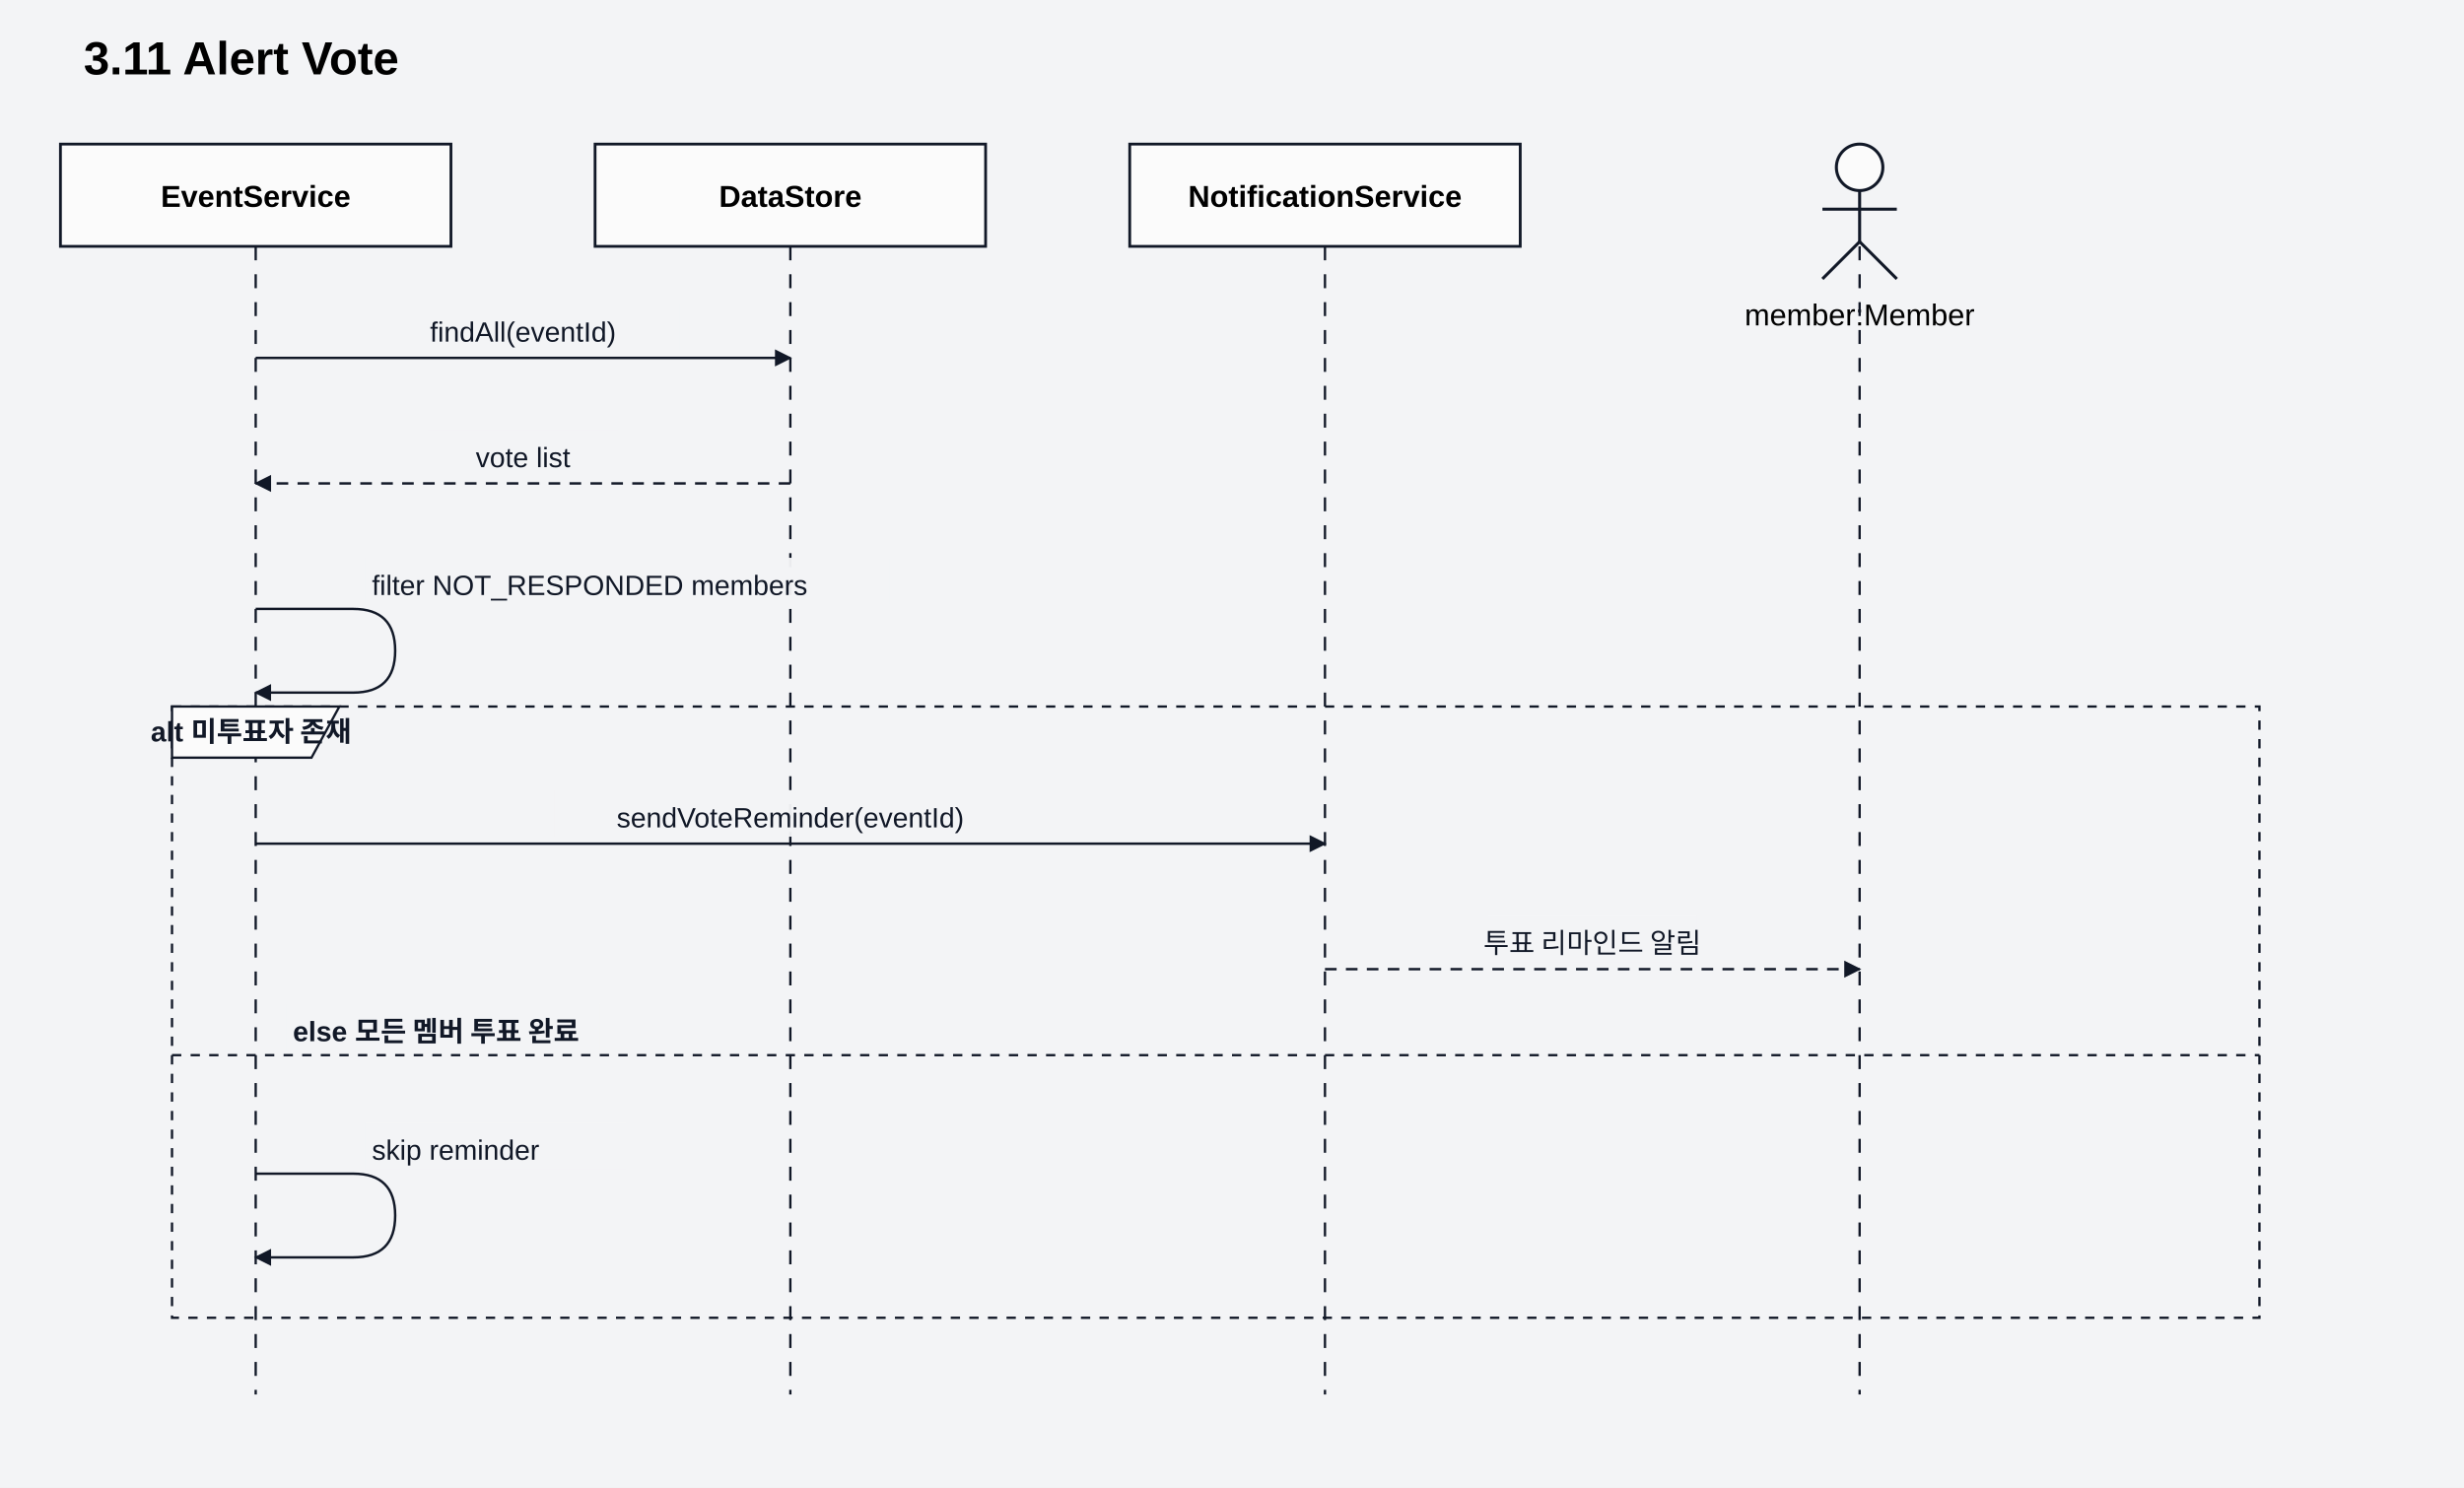
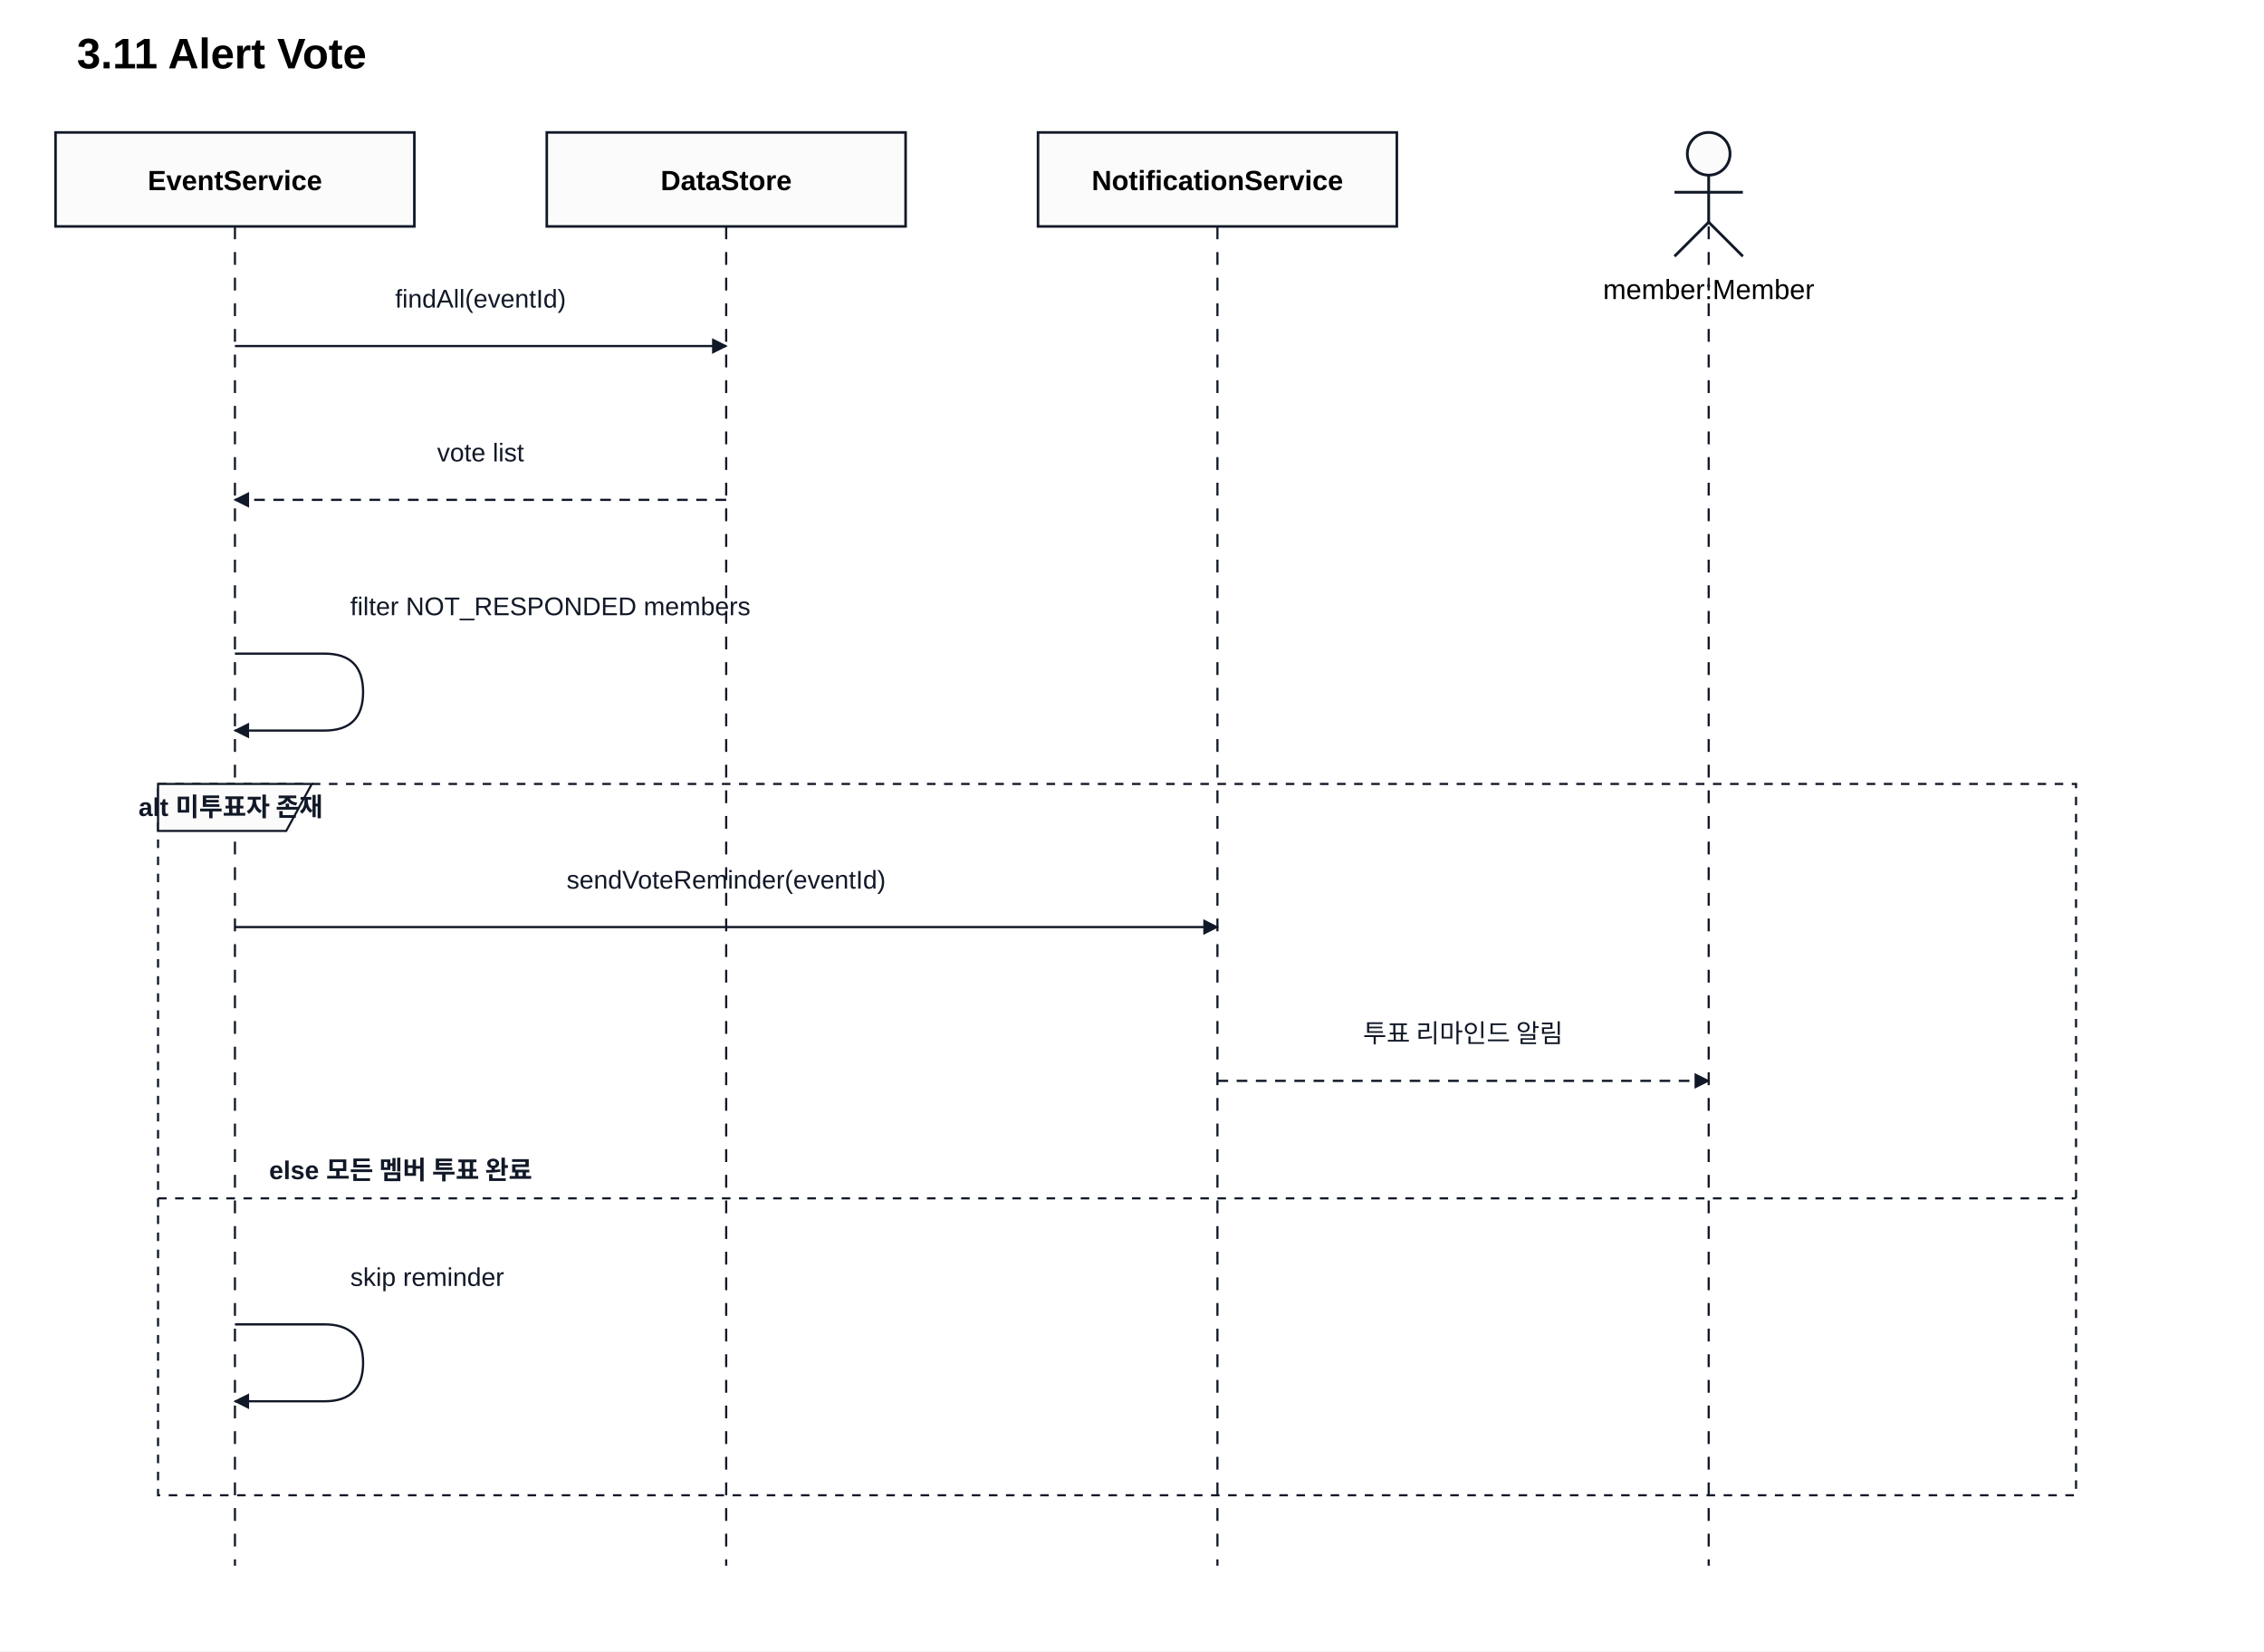
- <svg xmlns="http://www.w3.org/2000/svg" width="1060" height="640" viewBox="0 0 1060 640">
+ <svg xmlns="http://www.w3.org/2000/svg" width="1060" height="773" viewBox="0 0 1060 773">
  <defs>
    <marker id="arrow" viewBox="0 0 10 10" refX="9" refY="5" markerWidth="7" markerHeight="7" orient="auto">
      <path d="M0 0 L10 5 L0 10 z" fill="#111827" />
    </marker>
    <marker id="hollowArrow" viewBox="0 0 10 10" refX="9" refY="5" markerWidth="7" markerHeight="7" orient="auto">
      <path d="M0 0 L10 5 L0 10 z" fill="#fbfbfb" stroke="#111827" />
    </marker>
    <marker id="diamond" viewBox="0 0 16 10" refX="1" refY="5" markerWidth="11" markerHeight="9" orient="auto">
      <path d="M1 5 L8 1 L15 5 L8 9 z" fill="#111827" stroke="#111827" />
    </marker>
  </defs>
-   <rect width="100%" height="100%" fill="#f3f4f6" />
+   <rect width="100%" height="100%" fill="#ffffff" />
  <text x="36" y="32" font-family="Arial, sans-serif" font-size="20" font-weight="700">3.11 Alert Vote</text>
  <rect x="26" y="62" width="168" height="44" fill="#fbfbfb" stroke="#111827" stroke-width="1.2" />
  <text x="110" y="89" text-anchor="middle" font-family="Arial, sans-serif" font-size="13" font-weight="700">EventService</text>
-   <line x1="110" y1="106" x2="110" y2="600" stroke="#111827" stroke-width="1" stroke-dasharray="6 6" />
+   <line x1="110" y1="106" x2="110" y2="733" stroke="#111827" stroke-width="1" stroke-dasharray="6 6" />
  <rect x="256" y="62" width="168" height="44" fill="#fbfbfb" stroke="#111827" stroke-width="1.2" />
  <text x="340" y="89" text-anchor="middle" font-family="Arial, sans-serif" font-size="13" font-weight="700">DataStore</text>
-   <line x1="340" y1="106" x2="340" y2="600" stroke="#111827" stroke-width="1" stroke-dasharray="6 6" />
+   <line x1="340" y1="106" x2="340" y2="733" stroke="#111827" stroke-width="1" stroke-dasharray="6 6" />
  <rect x="486" y="62" width="168" height="44" fill="#fbfbfb" stroke="#111827" stroke-width="1.2" />
  <text x="570" y="89" text-anchor="middle" font-family="Arial, sans-serif" font-size="13" font-weight="700">NotificationService</text>
-   <line x1="570" y1="106" x2="570" y2="600" stroke="#111827" stroke-width="1" stroke-dasharray="6 6" />
+   <line x1="570" y1="106" x2="570" y2="733" stroke="#111827" stroke-width="1" stroke-dasharray="6 6" />
  <circle cx="800" cy="72" r="10" fill="#fbfbfb" stroke="#111827" stroke-width="1.3" />
  <line x1="800" y1="82" x2="800" y2="104" stroke="#111827" stroke-width="1.3" />
  <line x1="784" y1="90" x2="816" y2="90" stroke="#111827" stroke-width="1.3" />
  <line x1="800" y1="104" x2="784" y2="120" stroke="#111827" stroke-width="1.3" />
  <line x1="800" y1="104" x2="816" y2="120" stroke="#111827" stroke-width="1.3" />
  <text x="800" y="140" text-anchor="middle" font-family="Arial, sans-serif" font-size="13">member:Member</text>
-   <line x1="800" y1="106" x2="800" y2="600" stroke="#111827" stroke-width="1" stroke-dasharray="6 6" />
-   <rect x="74" y="304" width="898" height="263" fill="none" stroke="#111827" stroke-dasharray="4 4" />
-   <path d="M74 304 h72 l-12 22 h-60 z" fill="#fbfbfb" stroke="#111827" />
-   <text x="108" y="319" text-anchor="middle" font-family="Arial, sans-serif" font-size="12" font-weight="700" fill="#111827">alt 미투표자 존재</text>
-   <line x1="74" y1="454" x2="972" y2="454" stroke="#111827" stroke-dasharray="4 4" />
-   <rect x="123" y="432" width="134.96" height="20" fill="#f3f4f6" opacity="0.96" />
-   <text x="126" y="448" text-anchor="start" font-family="Arial, sans-serif" font-size="12" font-weight="700" fill="#111827">else 모든 멤버 투표 완료</text>
-   <line x1="110" y1="154" x2="340" y2="154" stroke="#111827" stroke-width="1.05" marker-end="url(#arrow)" />
-   <rect x="157.52" y="131" width="134.96" height="20" fill="#f3f4f6" opacity="0.96" />
-   <text x="225" y="147" text-anchor="middle" font-family="Arial, sans-serif" font-size="12" font-weight="400" fill="#111827">findAll(eventId)</text>
-   <line x1="340" y1="208" x2="110" y2="208" stroke="#111827" stroke-width="1.05" marker-end="url(#arrow)" stroke-dasharray="5 4" />
-   <rect x="183.98" y="185" width="82.04" height="20" fill="#f3f4f6" opacity="0.96" />
-   <text x="225" y="201" text-anchor="middle" font-family="Arial, sans-serif" font-size="12" font-weight="400" fill="#111827">vote list</text>
-   <path d="M110 262 h42 q18 0 18 18 q0 18 -18 18 h-42" fill="none" stroke="#111827" stroke-width="1.05" marker-end="url(#arrow)" />
-   <rect x="157" y="240" width="225.68" height="20" fill="#f3f4f6" opacity="0.96" />
-   <text x="160" y="256" text-anchor="start" font-family="Arial, sans-serif" font-size="12" font-weight="400" fill="#111827">filter NOT_RESPONDED members</text>
-   <line x1="110" y1="363" x2="570" y2="363" stroke="#111827" stroke-width="1.05" marker-end="url(#arrow)" />
-   <rect x="238.5" y="340" width="203" height="20" fill="#f3f4f6" opacity="0.96" />
-   <text x="340" y="356" text-anchor="middle" font-family="Arial, sans-serif" font-size="12" font-weight="400" fill="#111827">sendVoteReminder(eventId)</text>
-   <line x1="570" y1="417" x2="800" y2="417" stroke="#111827" stroke-width="1.05" marker-end="url(#arrow)" stroke-dasharray="5 4" />
-   <rect x="640.2" y="394" width="89.6" height="20" fill="#f3f4f6" opacity="0.96" />
-   <text x="685" y="410" text-anchor="middle" font-family="Arial, sans-serif" font-size="12" font-weight="400" fill="#111827">투표 리마인드 알림</text>
-   <path d="M110 505 h42 q18 0 18 18 q0 18 -18 18 h-42" fill="none" stroke="#111827" stroke-width="1.05" marker-end="url(#arrow)" />
-   <rect x="157" y="483" width="112.28" height="20" fill="#f3f4f6" opacity="0.96" />
-   <text x="160" y="499" text-anchor="start" font-family="Arial, sans-serif" font-size="12" font-weight="400" fill="#111827">skip reminder</text>
+   <line x1="800" y1="106" x2="800" y2="733" stroke="#111827" stroke-width="1" stroke-dasharray="6 6" />
+   <rect x="74" y="367" width="898" height="333" fill="none" stroke="#111827" stroke-dasharray="4 4" />
+   <path d="M74 367 h72 l-12 22 h-60 z" fill="#fbfbfb" stroke="#111827" />
+   <text x="108" y="382" text-anchor="middle" font-family="Arial, sans-serif" font-size="12" font-weight="700" fill="#111827">alt 미투표자 존재</text>
+   <line x1="74" y1="561" x2="972" y2="561" stroke="#111827" stroke-dasharray="4 4" />
+   <text x="126" y="552" text-anchor="start" font-family="Arial, sans-serif" font-size="12" font-weight="700" fill="#111827">else 모든 멤버 투표 완료</text>
+   <line x1="110" y1="162" x2="340" y2="162" stroke="#111827" stroke-width="1.05" marker-end="url(#arrow)" />
+   <text x="225" y="144" text-anchor="middle" font-family="Arial, sans-serif" font-size="12" font-weight="400" fill="#111827">findAll(eventId)</text>
+   <line x1="340" y1="234" x2="110" y2="234" stroke="#111827" stroke-width="1.05" marker-end="url(#arrow)" stroke-dasharray="5 4" />
+   <text x="225" y="216" text-anchor="middle" font-family="Arial, sans-serif" font-size="12" font-weight="400" fill="#111827">vote list</text>
+   <path d="M110 306 h42 q18 0 18 18 q0 18 -18 18 h-42" fill="none" stroke="#111827" stroke-width="1.05" marker-end="url(#arrow)" />
+   <text x="164" y="288" text-anchor="start" font-family="Arial, sans-serif" font-size="12" font-weight="400" fill="#111827">filter NOT_RESPONDED members</text>
+   <line x1="110" y1="434" x2="570" y2="434" stroke="#111827" stroke-width="1.05" marker-end="url(#arrow)" />
+   <text x="340" y="416" text-anchor="middle" font-family="Arial, sans-serif" font-size="12" font-weight="400" fill="#111827">sendVoteReminder(eventId)</text>
+   <line x1="570" y1="506" x2="800" y2="506" stroke="#111827" stroke-width="1.05" marker-end="url(#arrow)" stroke-dasharray="5 4" />
+   <text x="685" y="488" text-anchor="middle" font-family="Arial, sans-serif" font-size="12" font-weight="400" fill="#111827">투표 리마인드 알림</text>
+   <path d="M110 620 h42 q18 0 18 18 q0 18 -18 18 h-42" fill="none" stroke="#111827" stroke-width="1.05" marker-end="url(#arrow)" />
+   <text x="164" y="602" text-anchor="start" font-family="Arial, sans-serif" font-size="12" font-weight="400" fill="#111827">skip reminder</text>
</svg>
